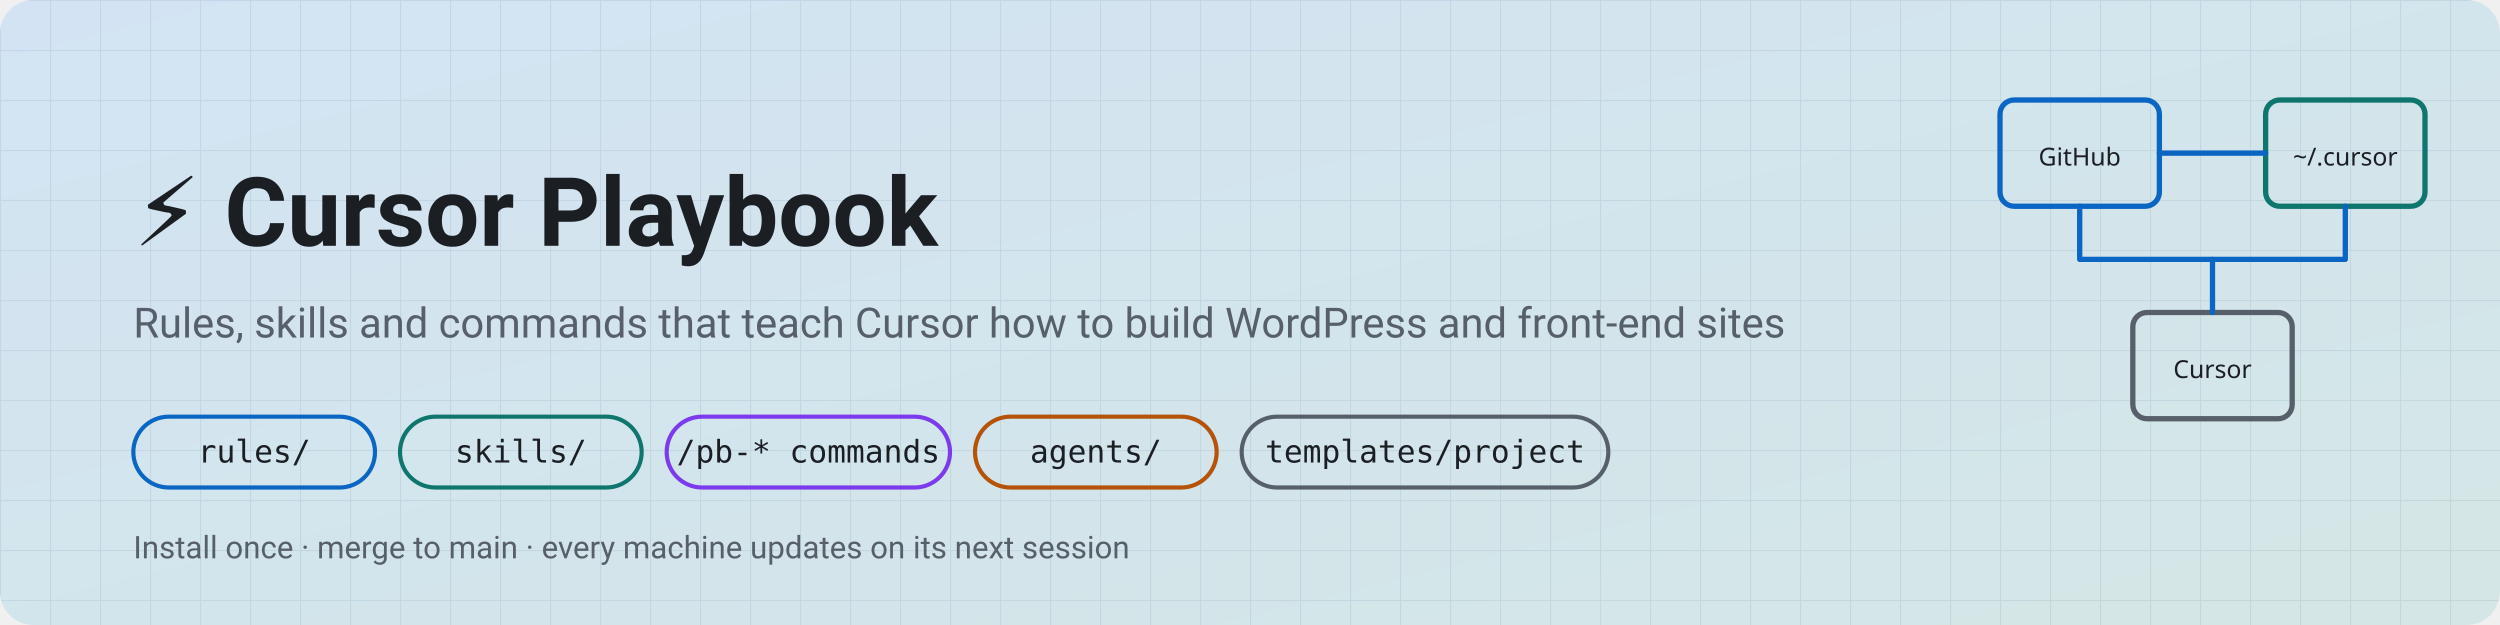
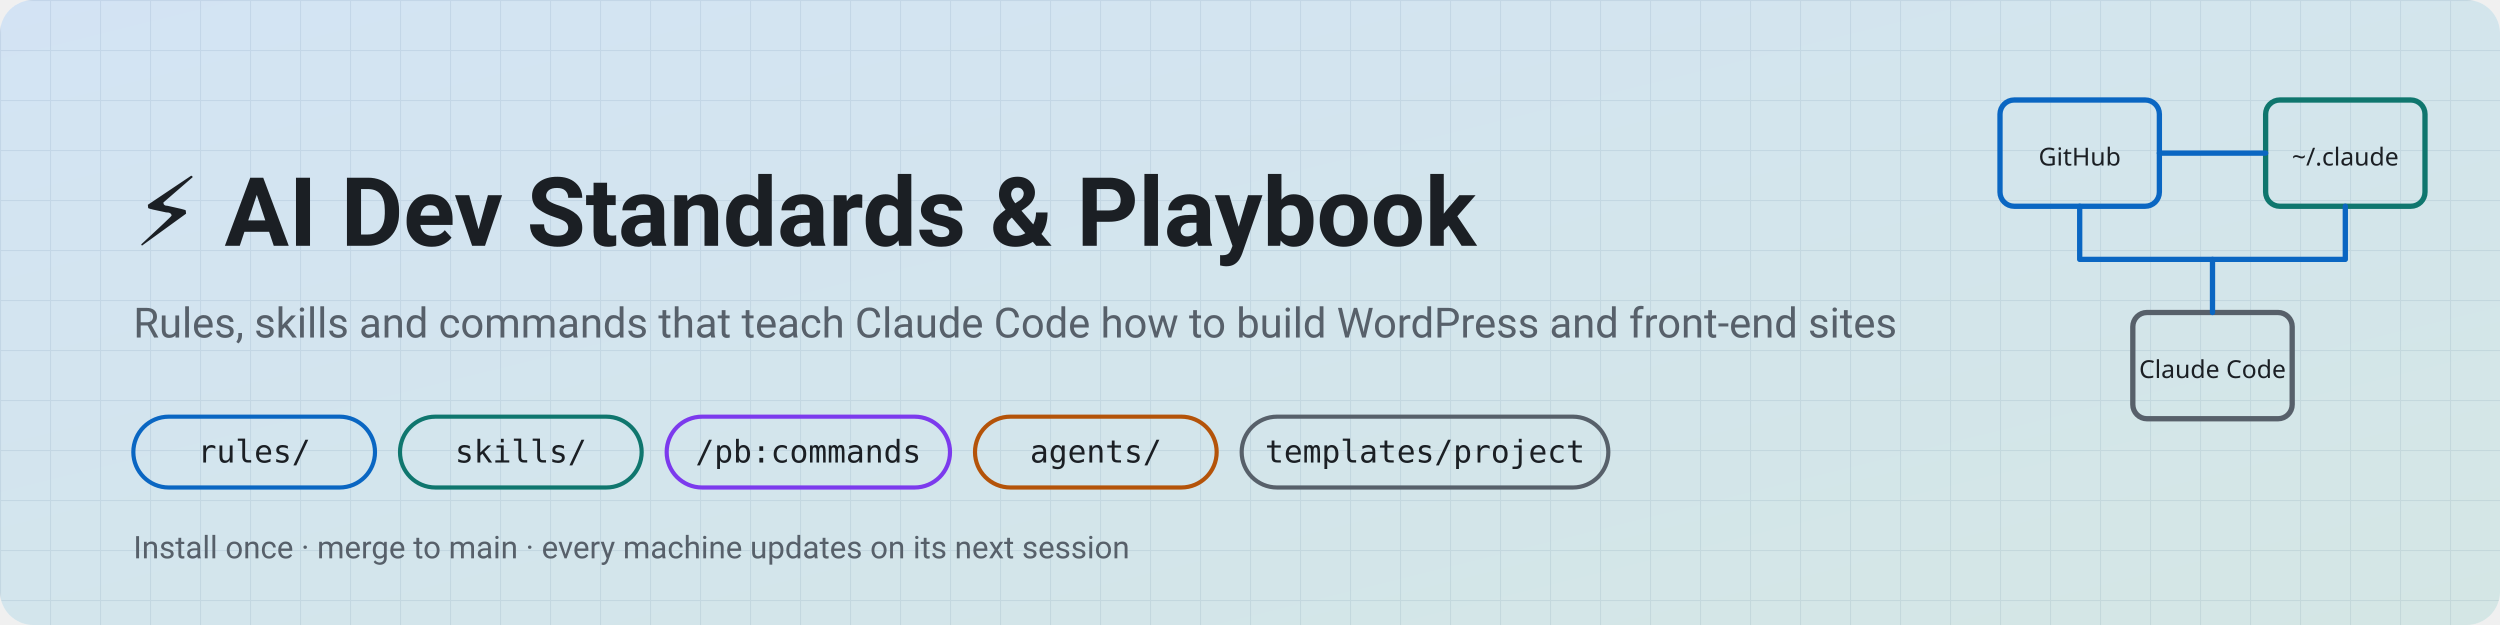
- <svg xmlns="http://www.w3.org/2000/svg" width="1200" height="300" viewBox="0 0 1200 300" role="img" aria-label="Cursor Playbook: rules, skills and commands for Cursor, auto-synced to every machine">
+ <svg xmlns="http://www.w3.org/2000/svg" width="1200" height="300" viewBox="0 0 1200 300" role="img" aria-label="AI Dev Standards and Playbook: rules, skills and commands for Claude Code, auto-synced to every machine">
  <defs>
    <linearGradient id="g" x1="0" y1="0" x2="1" y2="1">
      <stop offset="0" stop-color="#0a66c2" stop-opacity=".18" />
      <stop offset="1" stop-color="#0f766e" stop-opacity=".18" />
    </linearGradient>
    <pattern id="grid" width="24" height="24" patternUnits="userSpaceOnUse">
      <path d="M24 0H0V24" fill="none" stroke="#d9dee3" stroke-width="1" opacity=".5" />
    </pattern>
  </defs>
  <rect width="1200" height="300" rx="16" fill="#ffffff" />
  <rect width="1200" height="300" rx="16" fill="url(#grid)" />
  <rect width="1200" height="300" rx="16" fill="url(#g)" />
-   <text x="64" y="118" font-family="system-ui,-apple-system,Segoe UI,Roboto,sans-serif" font-size="46" font-weight="700" fill="#1b1f24">⚡ Cursor Playbook</text>
-   <text x="64" y="162" font-family="system-ui,-apple-system,Segoe UI,Roboto,sans-serif" font-size="20" fill="#57606a">Rules, skills and commands that teach Cursor how to build WordPress and front-end sites</text>
+   <text x="64" y="118" font-family="system-ui,-apple-system,Segoe UI,Roboto,sans-serif" font-size="46" font-weight="700" fill="#1b1f24">⚡ AI Dev Standards &amp; Playbook</text>
+   <text x="64" y="162" font-family="system-ui,-apple-system,Segoe UI,Roboto,sans-serif" font-size="20" fill="#57606a">Rules, skills and commands that teach Claude Code how to build WordPress and front-end sites</text>
  <g font-family="ui-monospace,SFMono-Regular,Menlo,Consolas,monospace" font-size="15" fill="#1b1f24">
    <rect x="64" y="200" width="116" height="34" rx="17" fill="none" stroke="#0a66c2" stroke-width="2" />
    <text x="122" y="222" text-anchor="middle">rules/</text>
    <rect x="192" y="200" width="116" height="34" rx="17" fill="none" stroke="#0f766e" stroke-width="2" />
    <text x="250" y="222" text-anchor="middle">skills/</text>
    <rect x="320" y="200" width="136" height="34" rx="17" fill="none" stroke="#7c3aed" stroke-width="2" />
-     <text x="388" y="222" text-anchor="middle">/pb-* commands</text>
+     <text x="388" y="222" text-anchor="middle">/pb:commands</text>
    <rect x="468" y="200" width="116" height="34" rx="17" fill="none" stroke="#b45309" stroke-width="2" />
    <text x="526" y="222" text-anchor="middle">agents/</text>
    <rect x="596" y="200" width="176" height="34" rx="17" fill="none" stroke="#57606a" stroke-width="2" />
    <text x="684" y="222" text-anchor="middle">templates/project</text>
  </g>
  <text x="64" y="268" font-family="system-ui,-apple-system,Segoe UI,Roboto,sans-serif" font-size="15" fill="#57606a">Install once · merge to main · every machine updates on its next session</text>
  <g transform="translate(960,48) scale(.85)" fill="none" stroke="#0a66c2" stroke-width="3" stroke-linecap="round" stroke-linejoin="round">
    <rect x="0" y="0" width="90" height="60" rx="8" />
    <rect x="150" y="0" width="90" height="60" rx="8" stroke="#0f766e" />
    <rect x="75" y="120" width="90" height="60" rx="8" stroke="#57606a" />
    <path d="M90 30h60" marker-end="none" />
    <path d="M45 60v30h75v30" />
    <path d="M195 60v30h-75" />
    <text x="45" y="37" text-anchor="middle" font-family="system-ui,sans-serif" font-size="14" fill="#1b1f24" stroke="none">GitHub</text>
-     <text x="195" y="37" text-anchor="middle" font-family="system-ui,sans-serif" font-size="14" fill="#1b1f24" stroke="none">~/.cursor</text>
-     <text x="120" y="157" text-anchor="middle" font-family="system-ui,sans-serif" font-size="14" fill="#1b1f24" stroke="none">Cursor</text>
+     <text x="195" y="37" text-anchor="middle" font-family="system-ui,sans-serif" font-size="14" fill="#1b1f24" stroke="none">~/.claude</text>
+     <text x="120" y="157" text-anchor="middle" font-family="system-ui,sans-serif" font-size="14" fill="#1b1f24" stroke="none">Claude Code</text>
  </g>
</svg>
